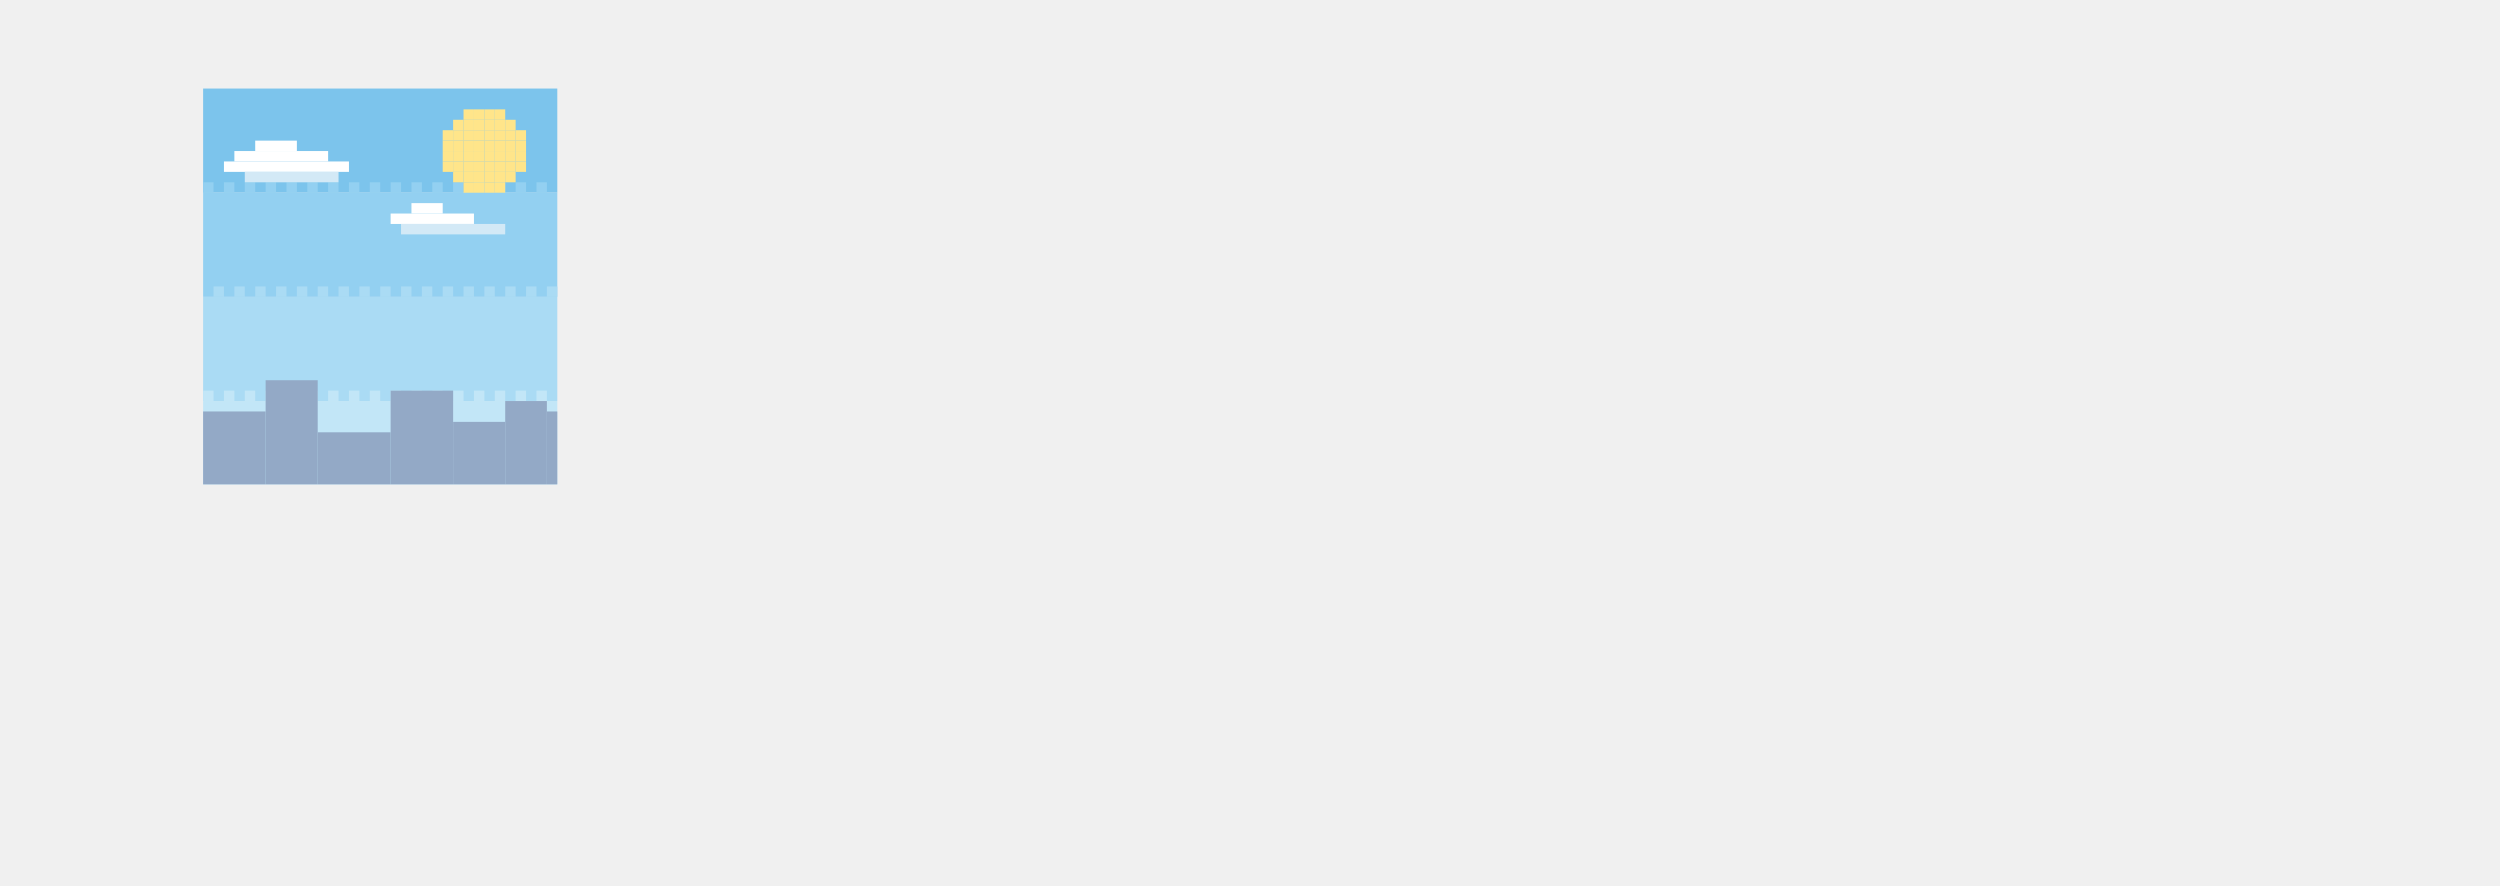
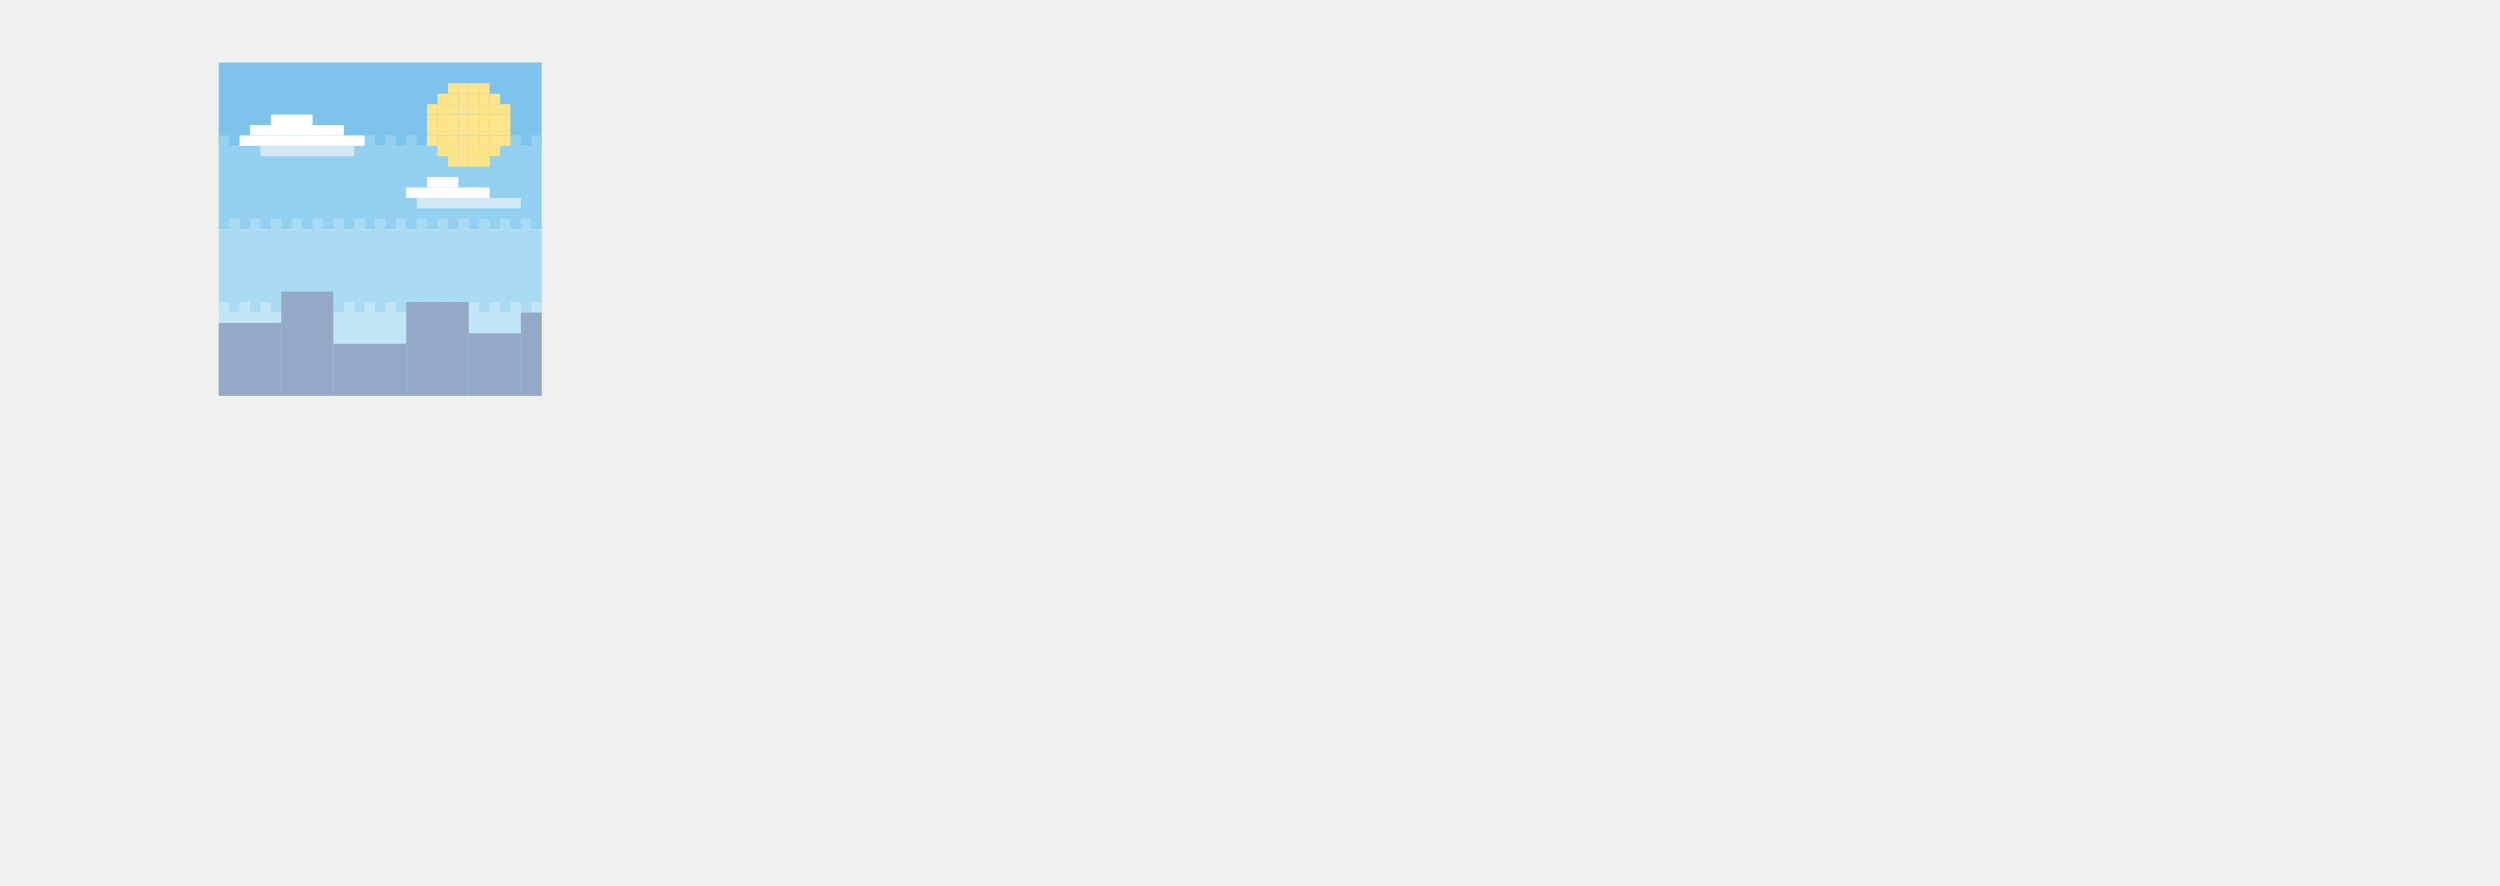
<svg xmlns="http://www.w3.org/2000/svg" viewBox="0 0 960 340" width="960" height="340">
  <g transform="translate(240 0)">
-     <rect x="-162" y="34" width="136" height="40" fill="#7CC4EC" />
-     <rect x="-162" y="74" width="136" height="40" fill="#93D0F1" />
-     <rect x="-162" y="114" width="136" height="40" fill="#AADBF4" />
-     <rect x="-162" y="154" width="136" height="32" fill="#C2E6F7" />
-     <rect x="-162" y="70" width="4" height="4" fill="#93D0F1" />
-     <rect x="-154" y="70" width="4" height="4" fill="#93D0F1" />
-     <rect x="-146" y="70" width="4" height="4" fill="#93D0F1" />
-     <rect x="-138" y="70" width="4" height="4" fill="#93D0F1" />
-     <rect x="-130" y="70" width="4" height="4" fill="#93D0F1" />
-     <rect x="-122" y="70" width="4" height="4" fill="#93D0F1" />
-     <rect x="-114" y="70" width="4" height="4" fill="#93D0F1" />
-     <rect x="-106" y="70" width="4" height="4" fill="#93D0F1" />
-     <rect x="-98" y="70" width="4" height="4" fill="#93D0F1" />
-     <rect x="-90" y="70" width="4" height="4" fill="#93D0F1" />
-     <rect x="-82" y="70" width="4" height="4" fill="#93D0F1" />
-     <rect x="-74" y="70" width="4" height="4" fill="#93D0F1" />
-     <rect x="-66" y="70" width="4" height="4" fill="#93D0F1" />
-     <rect x="-58" y="70" width="4" height="4" fill="#93D0F1" />
-     <rect x="-50" y="70" width="4" height="4" fill="#93D0F1" />
-     <rect x="-42" y="70" width="4" height="4" fill="#93D0F1" />
-     <rect x="-34" y="70" width="4" height="4" fill="#93D0F1" />
-     <rect x="-158" y="110" width="4" height="4" fill="#AADBF4" />
-     <rect x="-150" y="110" width="4" height="4" fill="#AADBF4" />
-     <rect x="-142" y="110" width="4" height="4" fill="#AADBF4" />
-     <rect x="-134" y="110" width="4" height="4" fill="#AADBF4" />
-     <rect x="-126" y="110" width="4" height="4" fill="#AADBF4" />
-     <rect x="-118" y="110" width="4" height="4" fill="#AADBF4" />
-     <rect x="-110" y="110" width="4" height="4" fill="#AADBF4" />
-     <rect x="-102" y="110" width="4" height="4" fill="#AADBF4" />
-     <rect x="-94" y="110" width="4" height="4" fill="#AADBF4" />
-     <rect x="-86" y="110" width="4" height="4" fill="#AADBF4" />
-     <rect x="-78" y="110" width="4" height="4" fill="#AADBF4" />
-     <rect x="-70" y="110" width="4" height="4" fill="#AADBF4" />
-     <rect x="-62" y="110" width="4" height="4" fill="#AADBF4" />
-     <rect x="-54" y="110" width="4" height="4" fill="#AADBF4" />
-     <rect x="-46" y="110" width="4" height="4" fill="#AADBF4" />
-     <rect x="-38" y="110" width="4" height="4" fill="#AADBF4" />
-     <rect x="-30" y="110" width="4" height="4" fill="#AADBF4" />
-     <rect x="-162" y="150" width="4" height="4" fill="#C2E6F7" />
-     <rect x="-154" y="150" width="4" height="4" fill="#C2E6F7" />
-     <rect x="-146" y="150" width="4" height="4" fill="#C2E6F7" />
-     <rect x="-138" y="150" width="4" height="4" fill="#C2E6F7" />
-     <rect x="-130" y="150" width="4" height="4" fill="#C2E6F7" />
-     <rect x="-122" y="150" width="4" height="4" fill="#C2E6F7" />
-     <rect x="-114" y="150" width="4" height="4" fill="#C2E6F7" />
-     <rect x="-106" y="150" width="4" height="4" fill="#C2E6F7" />
-     <rect x="-98" y="150" width="4" height="4" fill="#C2E6F7" />
-     <rect x="-90" y="150" width="4" height="4" fill="#C2E6F7" />
-     <rect x="-82" y="150" width="4" height="4" fill="#C2E6F7" />
-     <rect x="-74" y="150" width="4" height="4" fill="#C2E6F7" />
-     <rect x="-66" y="150" width="4" height="4" fill="#C2E6F7" />
-     <rect x="-58" y="150" width="4" height="4" fill="#C2E6F7" />
-     <rect x="-50" y="150" width="4" height="4" fill="#C2E6F7" />
-     <rect x="-42" y="150" width="4" height="4" fill="#C2E6F7" />
-     <rect x="-34" y="150" width="4" height="4" fill="#C2E6F7" />
-     <rect x="-62" y="42" width="4" height="4" fill="#FFE58A" />
-     <rect x="-58" y="42" width="4" height="4" fill="#FFE58A" />
-     <rect x="-54" y="42" width="4" height="4" fill="#FFE58A" />
-     <rect x="-50" y="42" width="4" height="4" fill="#FFE58A" />
-     <rect x="-66" y="46" width="4" height="4" fill="#FFE58A" />
-     <rect x="-62" y="46" width="4" height="4" fill="#FFE58A" />
-     <rect x="-58" y="46" width="4" height="4" fill="#FFE58A" />
-     <rect x="-54" y="46" width="4" height="4" fill="#FFE58A" />
-     <rect x="-50" y="46" width="4" height="4" fill="#FFE58A" />
-     <rect x="-46" y="46" width="4" height="4" fill="#FFE58A" />
-     <rect x="-70" y="50" width="4" height="4" fill="#FFE58A" />
-     <rect x="-66" y="50" width="4" height="4" fill="#FFE58A" />
-     <rect x="-62" y="50" width="4" height="4" fill="#FFE58A" />
-     <rect x="-58" y="50" width="4" height="4" fill="#FFE58A" />
-     <rect x="-54" y="50" width="4" height="4" fill="#FFE58A" />
-     <rect x="-50" y="50" width="4" height="4" fill="#FFE58A" />
-     <rect x="-46" y="50" width="4" height="4" fill="#FFE58A" />
-     <rect x="-42" y="50" width="4" height="4" fill="#FFE58A" />
-     <rect x="-70" y="54" width="4" height="4" fill="#FFE58A" />
-     <rect x="-66" y="54" width="4" height="4" fill="#FFE58A" />
-     <rect x="-62" y="54" width="4" height="4" fill="#FFE58A" />
-     <rect x="-58" y="54" width="4" height="4" fill="#FFE58A" />
-     <rect x="-54" y="54" width="4" height="4" fill="#FFE58A" />
-     <rect x="-50" y="54" width="4" height="4" fill="#FFE58A" />
-     <rect x="-46" y="54" width="4" height="4" fill="#FFE58A" />
-     <rect x="-42" y="54" width="4" height="4" fill="#FFE58A" />
-     <rect x="-70" y="58" width="4" height="4" fill="#FFE58A" />
-     <rect x="-66" y="58" width="4" height="4" fill="#FFE58A" />
-     <rect x="-62" y="58" width="4" height="4" fill="#FFE58A" />
-     <rect x="-58" y="58" width="4" height="4" fill="#FFE58A" />
-     <rect x="-54" y="58" width="4" height="4" fill="#FFE58A" />
-     <rect x="-50" y="58" width="4" height="4" fill="#FFE58A" />
-     <rect x="-46" y="58" width="4" height="4" fill="#FFE58A" />
-     <rect x="-42" y="58" width="4" height="4" fill="#FFE58A" />
-     <rect x="-70" y="62" width="4" height="4" fill="#FFE58A" />
-     <rect x="-66" y="62" width="4" height="4" fill="#FFE58A" />
-     <rect x="-62" y="62" width="4" height="4" fill="#FFE58A" />
-     <rect x="-58" y="62" width="4" height="4" fill="#FFE58A" />
-     <rect x="-54" y="62" width="4" height="4" fill="#FFE58A" />
-     <rect x="-50" y="62" width="4" height="4" fill="#FFE58A" />
-     <rect x="-46" y="62" width="4" height="4" fill="#FFE58A" />
-     <rect x="-42" y="62" width="4" height="4" fill="#FFE58A" />
-     <rect x="-66" y="66" width="4" height="4" fill="#FFE58A" />
-     <rect x="-62" y="66" width="4" height="4" fill="#FFE58A" />
-     <rect x="-58" y="66" width="4" height="4" fill="#FFE58A" />
-     <rect x="-54" y="66" width="4" height="4" fill="#FFE58A" />
-     <rect x="-50" y="66" width="4" height="4" fill="#FFE58A" />
-     <rect x="-46" y="66" width="4" height="4" fill="#FFE58A" />
-     <rect x="-62" y="70" width="4" height="4" fill="#FFE58A" />
-     <rect x="-58" y="70" width="4" height="4" fill="#FFE58A" />
-     <rect x="-54" y="70" width="4" height="4" fill="#FFE58A" />
-     <rect x="-50" y="70" width="4" height="4" fill="#FFE58A" />
-     <rect x="-142" y="54" width="16" height="4" fill="#FFFFFF" />
-     <rect x="-150" y="58" width="36" height="4" fill="#FFFFFF" />
-     <rect x="-154" y="62" width="48" height="4" fill="#FFFFFF" />
-     <rect x="-146" y="66" width="36" height="4" fill="#D3E9F6" />
-     <rect x="-82" y="78" width="12" height="4" fill="#FFFFFF" />
-     <rect x="-90" y="82" width="32" height="4" fill="#FFFFFF" />
-     <rect x="-86" y="86" width="40" height="4" fill="#D3E9F6" />
-     <rect x="-162" y="158" width="24" height="28" fill="#93A9C6" />
-     <rect x="-138" y="146" width="20" height="40" fill="#93A9C6" />
-     <rect x="-118" y="166" width="28" height="20" fill="#93A9C6" />
-     <rect x="-90" y="150" width="24" height="36" fill="#93A9C6" />
-     <rect x="-66" y="162" width="20" height="24" fill="#93A9C6" />
-     <rect x="-46" y="154" width="16" height="32" fill="#93A9C6" />
-     <rect x="-30" y="158" width="4" height="28" fill="#93A9C6" />
+     <rect x="-156" y="24" width="124" height="32" fill="#7CC4EC" />
+     <rect x="-156" y="56" width="124" height="32" fill="#93D0F1" />
+     <rect x="-156" y="88" width="124" height="32" fill="#AADBF4" />
+     <rect x="-156" y="120" width="124" height="32" fill="#C2E6F7" />
+     <rect x="-156" y="52" width="4" height="4" fill="#93D0F1" />
+     <rect x="-148" y="52" width="4" height="4" fill="#93D0F1" />
+     <rect x="-140" y="52" width="4" height="4" fill="#93D0F1" />
+     <rect x="-132" y="52" width="4" height="4" fill="#93D0F1" />
+     <rect x="-124" y="52" width="4" height="4" fill="#93D0F1" />
+     <rect x="-116" y="52" width="4" height="4" fill="#93D0F1" />
+     <rect x="-108" y="52" width="4" height="4" fill="#93D0F1" />
+     <rect x="-100" y="52" width="4" height="4" fill="#93D0F1" />
+     <rect x="-92" y="52" width="4" height="4" fill="#93D0F1" />
+     <rect x="-84" y="52" width="4" height="4" fill="#93D0F1" />
+     <rect x="-76" y="52" width="4" height="4" fill="#93D0F1" />
+     <rect x="-68" y="52" width="4" height="4" fill="#93D0F1" />
+     <rect x="-60" y="52" width="4" height="4" fill="#93D0F1" />
+     <rect x="-52" y="52" width="4" height="4" fill="#93D0F1" />
+     <rect x="-44" y="52" width="4" height="4" fill="#93D0F1" />
+     <rect x="-36" y="52" width="4" height="4" fill="#93D0F1" />
+     <rect x="-152" y="84" width="4" height="4" fill="#AADBF4" />
+     <rect x="-144" y="84" width="4" height="4" fill="#AADBF4" />
+     <rect x="-136" y="84" width="4" height="4" fill="#AADBF4" />
+     <rect x="-128" y="84" width="4" height="4" fill="#AADBF4" />
+     <rect x="-120" y="84" width="4" height="4" fill="#AADBF4" />
+     <rect x="-112" y="84" width="4" height="4" fill="#AADBF4" />
+     <rect x="-104" y="84" width="4" height="4" fill="#AADBF4" />
+     <rect x="-96" y="84" width="4" height="4" fill="#AADBF4" />
+     <rect x="-88" y="84" width="4" height="4" fill="#AADBF4" />
+     <rect x="-80" y="84" width="4" height="4" fill="#AADBF4" />
+     <rect x="-72" y="84" width="4" height="4" fill="#AADBF4" />
+     <rect x="-64" y="84" width="4" height="4" fill="#AADBF4" />
+     <rect x="-56" y="84" width="4" height="4" fill="#AADBF4" />
+     <rect x="-48" y="84" width="4" height="4" fill="#AADBF4" />
+     <rect x="-40" y="84" width="4" height="4" fill="#AADBF4" />
+     <rect x="-156" y="116" width="4" height="4" fill="#C2E6F7" />
+     <rect x="-148" y="116" width="4" height="4" fill="#C2E6F7" />
+     <rect x="-140" y="116" width="4" height="4" fill="#C2E6F7" />
+     <rect x="-132" y="116" width="4" height="4" fill="#C2E6F7" />
+     <rect x="-124" y="116" width="4" height="4" fill="#C2E6F7" />
+     <rect x="-116" y="116" width="4" height="4" fill="#C2E6F7" />
+     <rect x="-108" y="116" width="4" height="4" fill="#C2E6F7" />
+     <rect x="-100" y="116" width="4" height="4" fill="#C2E6F7" />
+     <rect x="-92" y="116" width="4" height="4" fill="#C2E6F7" />
+     <rect x="-84" y="116" width="4" height="4" fill="#C2E6F7" />
+     <rect x="-76" y="116" width="4" height="4" fill="#C2E6F7" />
+     <rect x="-68" y="116" width="4" height="4" fill="#C2E6F7" />
+     <rect x="-60" y="116" width="4" height="4" fill="#C2E6F7" />
+     <rect x="-52" y="116" width="4" height="4" fill="#C2E6F7" />
+     <rect x="-44" y="116" width="4" height="4" fill="#C2E6F7" />
+     <rect x="-36" y="116" width="4" height="4" fill="#C2E6F7" />
+     <rect x="-68" y="32" width="4" height="4" fill="#FFE58A" />
+     <rect x="-64" y="32" width="4" height="4" fill="#FFE58A" />
+     <rect x="-60" y="32" width="4" height="4" fill="#FFE58A" />
+     <rect x="-56" y="32" width="4" height="4" fill="#FFE58A" />
+     <rect x="-72" y="36" width="4" height="4" fill="#FFE58A" />
+     <rect x="-68" y="36" width="4" height="4" fill="#FFE58A" />
+     <rect x="-64" y="36" width="4" height="4" fill="#FFE58A" />
+     <rect x="-60" y="36" width="4" height="4" fill="#FFE58A" />
+     <rect x="-56" y="36" width="4" height="4" fill="#FFE58A" />
+     <rect x="-52" y="36" width="4" height="4" fill="#FFE58A" />
+     <rect x="-76" y="40" width="4" height="4" fill="#FFE58A" />
+     <rect x="-72" y="40" width="4" height="4" fill="#FFE58A" />
+     <rect x="-68" y="40" width="4" height="4" fill="#FFE58A" />
+     <rect x="-64" y="40" width="4" height="4" fill="#FFE58A" />
+     <rect x="-60" y="40" width="4" height="4" fill="#FFE58A" />
+     <rect x="-56" y="40" width="4" height="4" fill="#FFE58A" />
+     <rect x="-52" y="40" width="4" height="4" fill="#FFE58A" />
+     <rect x="-48" y="40" width="4" height="4" fill="#FFE58A" />
+     <rect x="-76" y="44" width="4" height="4" fill="#FFE58A" />
+     <rect x="-72" y="44" width="4" height="4" fill="#FFE58A" />
+     <rect x="-68" y="44" width="4" height="4" fill="#FFE58A" />
+     <rect x="-64" y="44" width="4" height="4" fill="#FFE58A" />
+     <rect x="-60" y="44" width="4" height="4" fill="#FFE58A" />
+     <rect x="-56" y="44" width="4" height="4" fill="#FFE58A" />
+     <rect x="-52" y="44" width="4" height="4" fill="#FFE58A" />
+     <rect x="-48" y="44" width="4" height="4" fill="#FFE58A" />
+     <rect x="-76" y="48" width="4" height="4" fill="#FFE58A" />
+     <rect x="-72" y="48" width="4" height="4" fill="#FFE58A" />
+     <rect x="-68" y="48" width="4" height="4" fill="#FFE58A" />
+     <rect x="-64" y="48" width="4" height="4" fill="#FFE58A" />
+     <rect x="-60" y="48" width="4" height="4" fill="#FFE58A" />
+     <rect x="-56" y="48" width="4" height="4" fill="#FFE58A" />
+     <rect x="-52" y="48" width="4" height="4" fill="#FFE58A" />
+     <rect x="-48" y="48" width="4" height="4" fill="#FFE58A" />
+     <rect x="-76" y="52" width="4" height="4" fill="#FFE58A" />
+     <rect x="-72" y="52" width="4" height="4" fill="#FFE58A" />
+     <rect x="-68" y="52" width="4" height="4" fill="#FFE58A" />
+     <rect x="-64" y="52" width="4" height="4" fill="#FFE58A" />
+     <rect x="-60" y="52" width="4" height="4" fill="#FFE58A" />
+     <rect x="-56" y="52" width="4" height="4" fill="#FFE58A" />
+     <rect x="-52" y="52" width="4" height="4" fill="#FFE58A" />
+     <rect x="-48" y="52" width="4" height="4" fill="#FFE58A" />
+     <rect x="-72" y="56" width="4" height="4" fill="#FFE58A" />
+     <rect x="-68" y="56" width="4" height="4" fill="#FFE58A" />
+     <rect x="-64" y="56" width="4" height="4" fill="#FFE58A" />
+     <rect x="-60" y="56" width="4" height="4" fill="#FFE58A" />
+     <rect x="-56" y="56" width="4" height="4" fill="#FFE58A" />
+     <rect x="-52" y="56" width="4" height="4" fill="#FFE58A" />
+     <rect x="-68" y="60" width="4" height="4" fill="#FFE58A" />
+     <rect x="-64" y="60" width="4" height="4" fill="#FFE58A" />
+     <rect x="-60" y="60" width="4" height="4" fill="#FFE58A" />
+     <rect x="-56" y="60" width="4" height="4" fill="#FFE58A" />
+     <rect x="-136" y="44" width="16" height="4" fill="#FFFFFF" />
+     <rect x="-144" y="48" width="36" height="4" fill="#FFFFFF" />
+     <rect x="-148" y="52" width="48" height="4" fill="#FFFFFF" />
+     <rect x="-140" y="56" width="36" height="4" fill="#D3E9F6" />
+     <rect x="-76" y="68" width="12" height="4" fill="#FFFFFF" />
+     <rect x="-84" y="72" width="32" height="4" fill="#FFFFFF" />
+     <rect x="-80" y="76" width="40" height="4" fill="#D3E9F6" />
+     <rect x="-156" y="124" width="24" height="28" fill="#93A9C6" />
+     <rect x="-132" y="112" width="20" height="40" fill="#93A9C6" />
+     <rect x="-112" y="132" width="28" height="20" fill="#93A9C6" />
+     <rect x="-84" y="116" width="24" height="36" fill="#93A9C6" />
+     <rect x="-60" y="128" width="20" height="24" fill="#93A9C6" />
+     <rect x="-40" y="120" width="8" height="32" fill="#93A9C6" />
  </g>
</svg>
